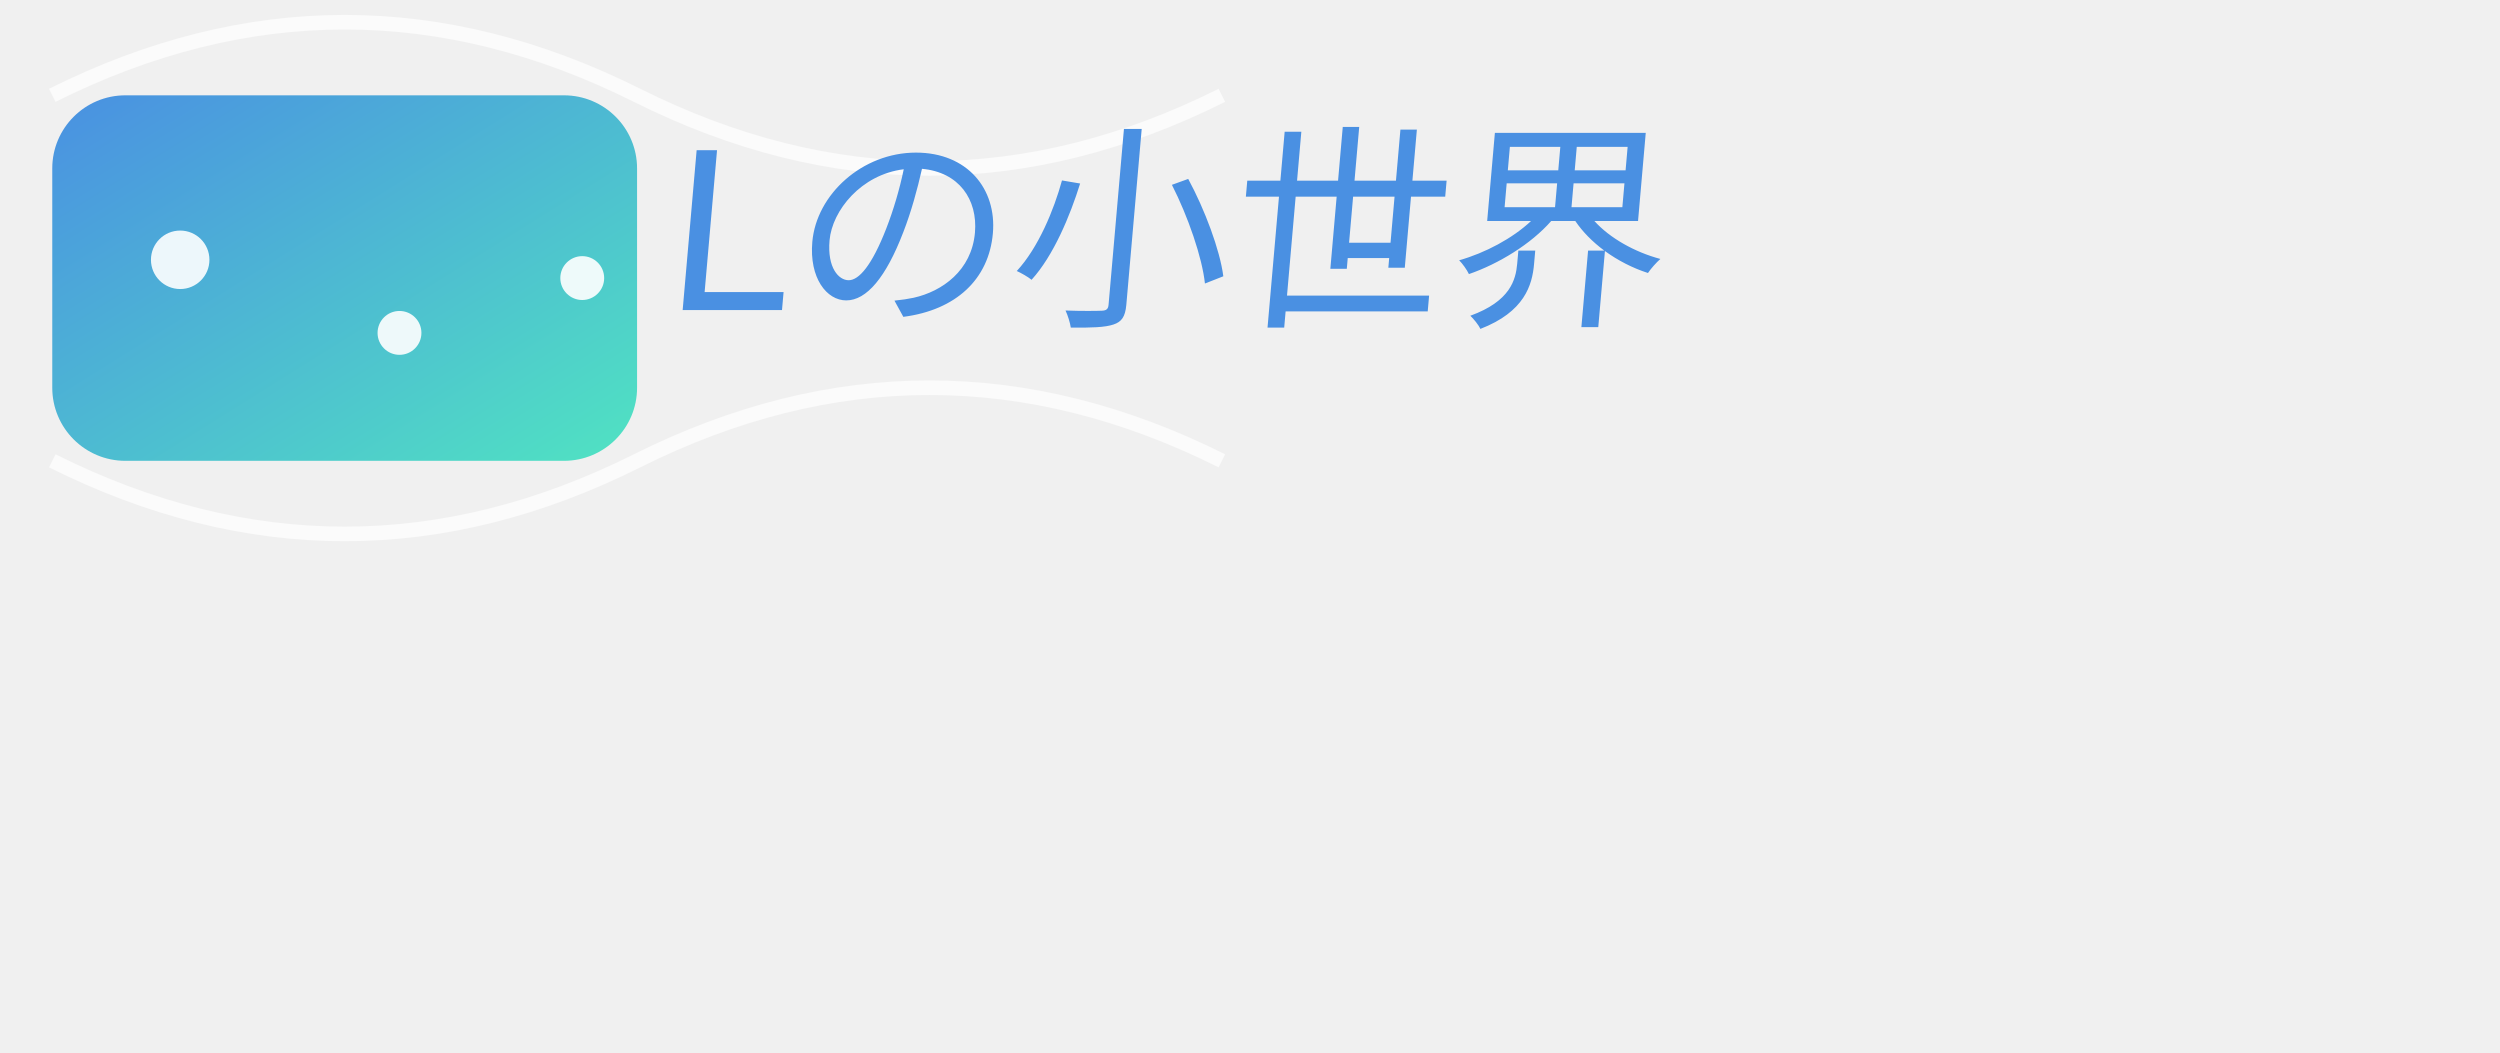
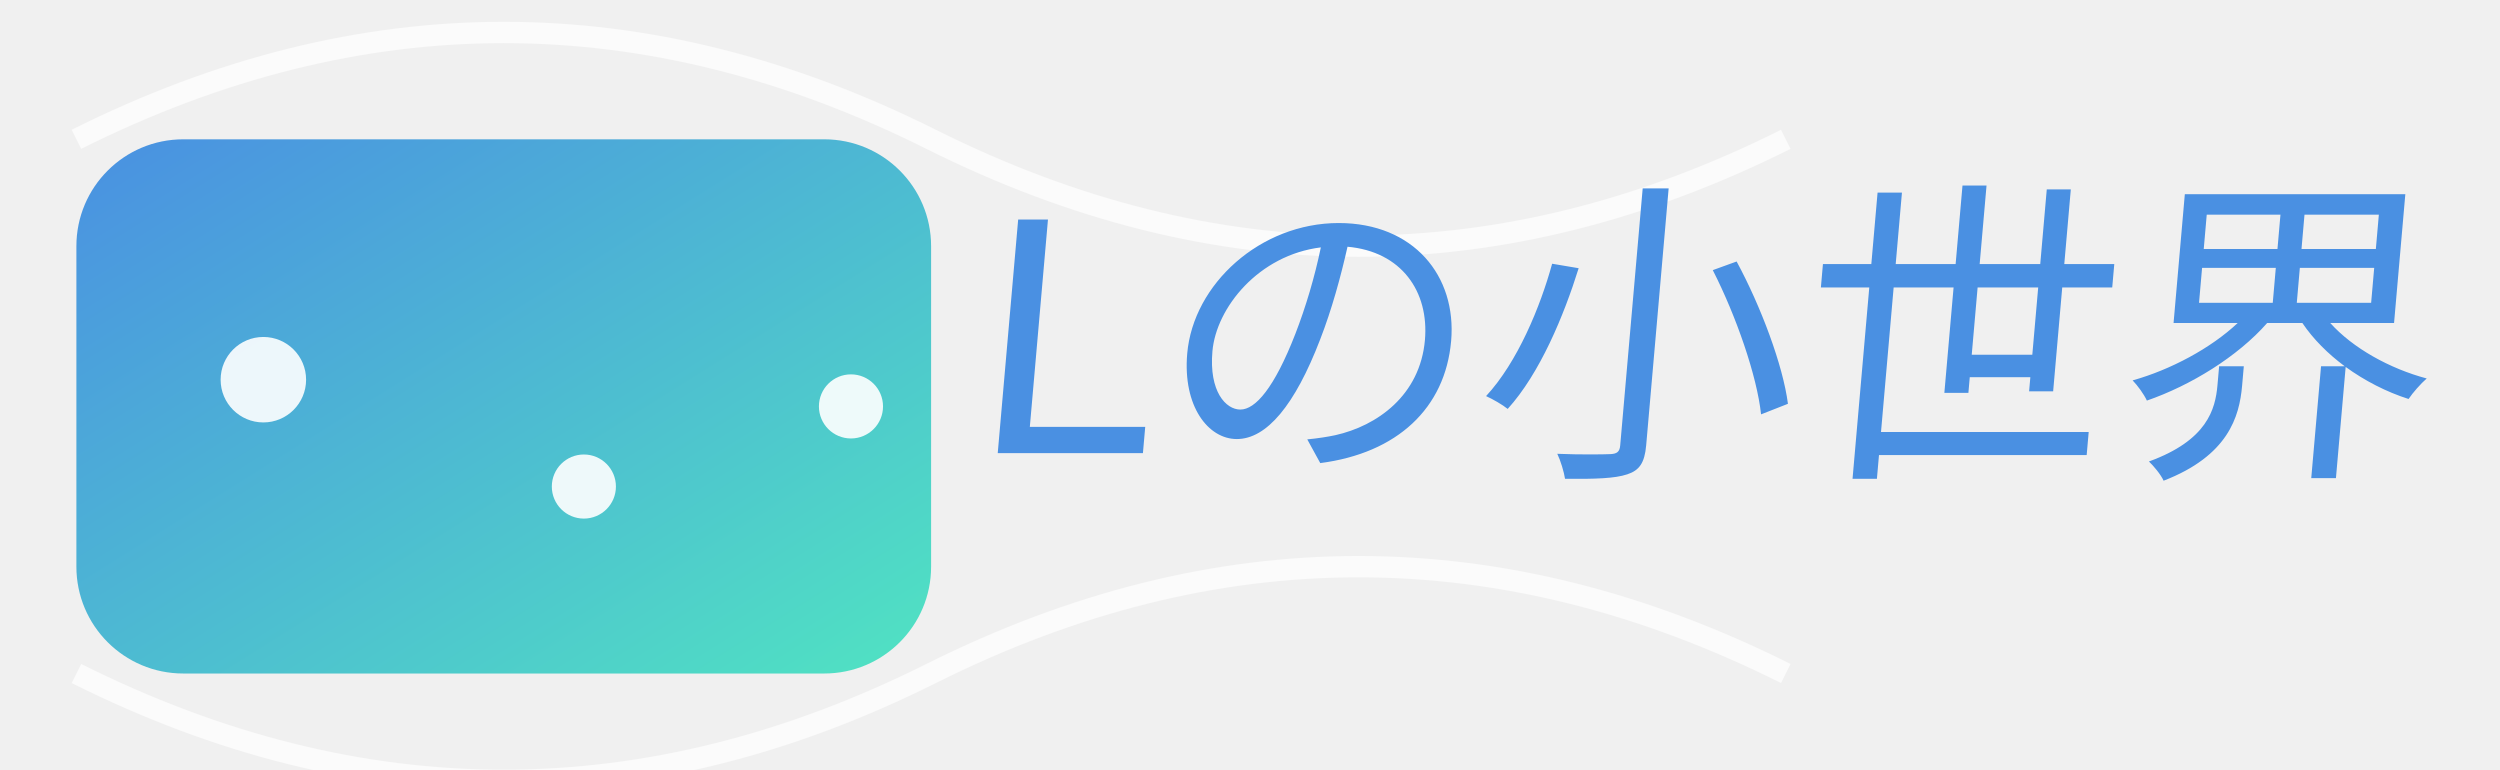
- <svg xmlns="http://www.w3.org/2000/svg" width="3800" height="1600" viewBox="0 0 3800 1600">
+ <svg xmlns="http://www.w3.org/2000/svg" width="2600" height="800" viewBox="0 0 2600 800">
  <defs>
    <linearGradient id="grad" x1="0%" y1="0%" x2="100%" y2="100%">
      <stop offset="0%" stop-color="#4A90E2" />
      <stop offset="100%" stop-color="#50E3C2" />
    </linearGradient>
  </defs>
  <g transform="translate(10,6) scale(1.3889)">
    <rect x="50" y="100" width="640" height="400" rx="80" fill="url(#grad)" />
    <path d="M50,100 q320,-160 640,0 t640,0" stroke="white" stroke-width="16" fill="none" opacity="0.7" />
    <path d="M50,500 q320,160 640,0 t640,0" stroke="white" stroke-width="16" fill="none" opacity="0.7" />
    <circle cx="190" cy="280" r="32" fill="white" opacity="0.9" />
    <circle cx="430" cy="360" r="24" fill="white" opacity="0.9" />
    <circle cx="630" cy="300" r="24" fill="white" opacity="0.9" />
    <text x="750" y="335" font-family="Helvetica, Arial, sans-serif" font-size="240" font-weight="500" fill="#4A90E2" text-anchor="start" alignment-baseline="middle" transform="skewX(-5)">
      Lの小世界
    </text>
  </g>
</svg>
